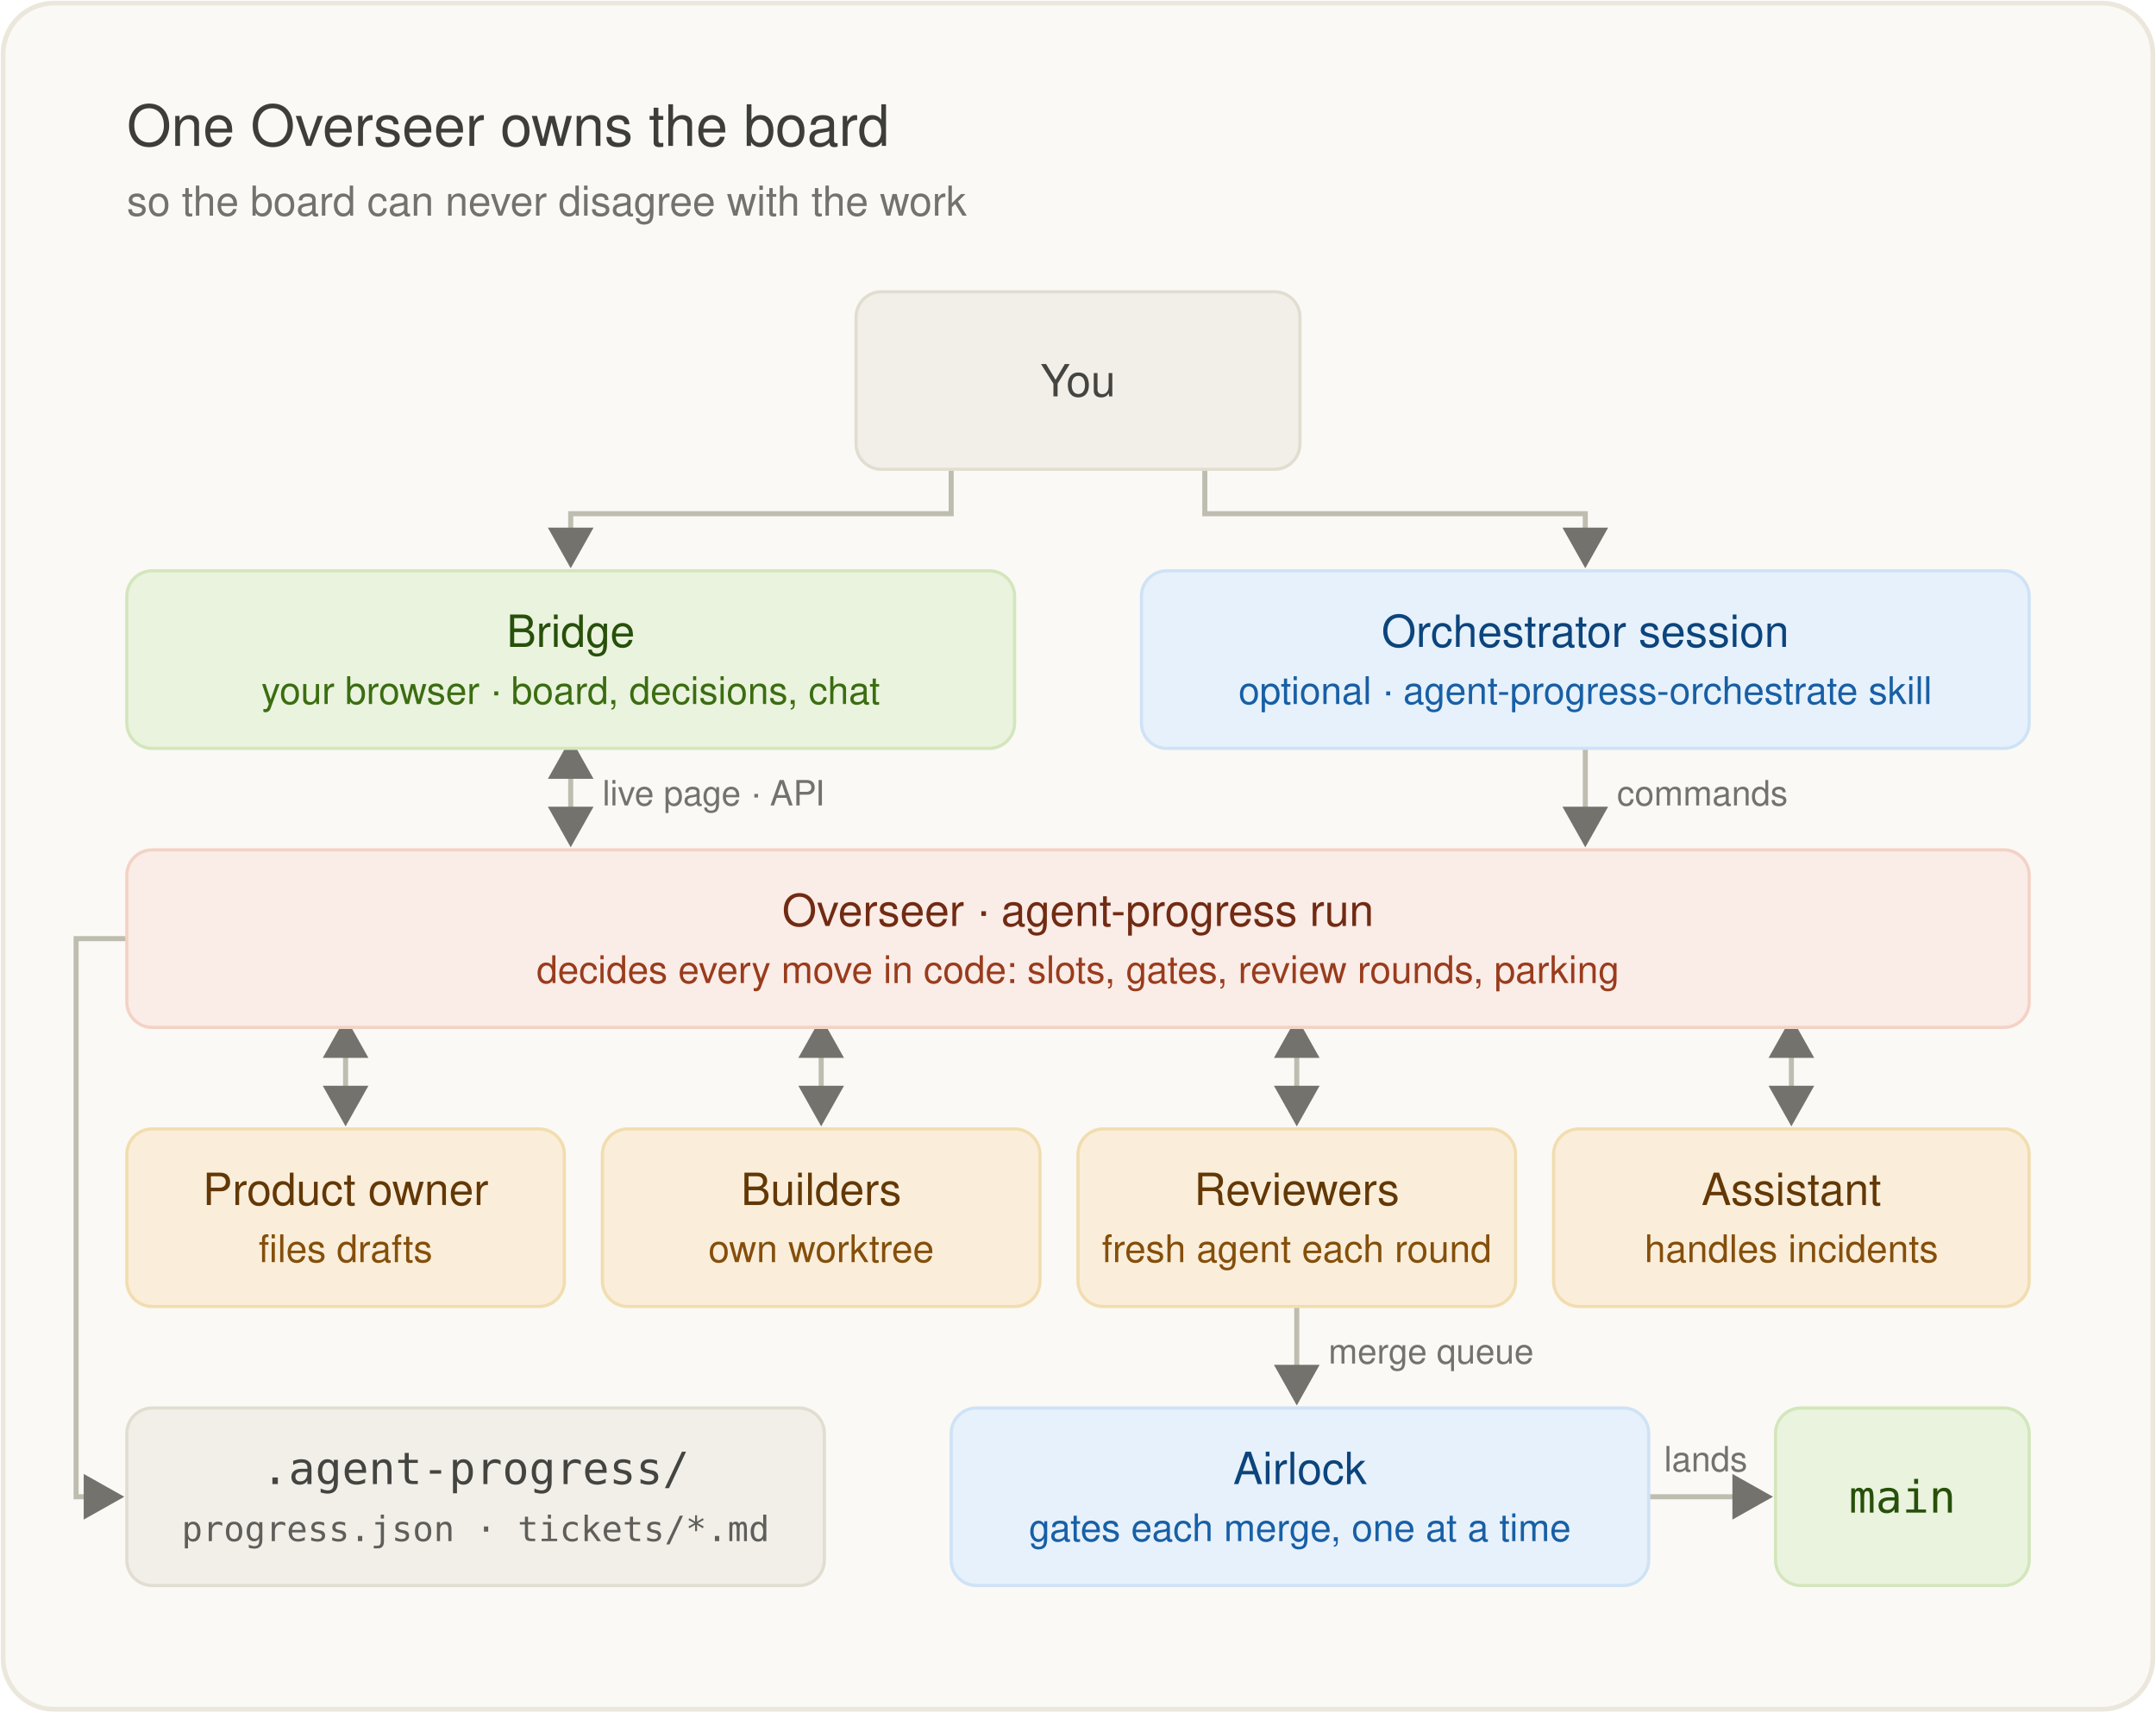
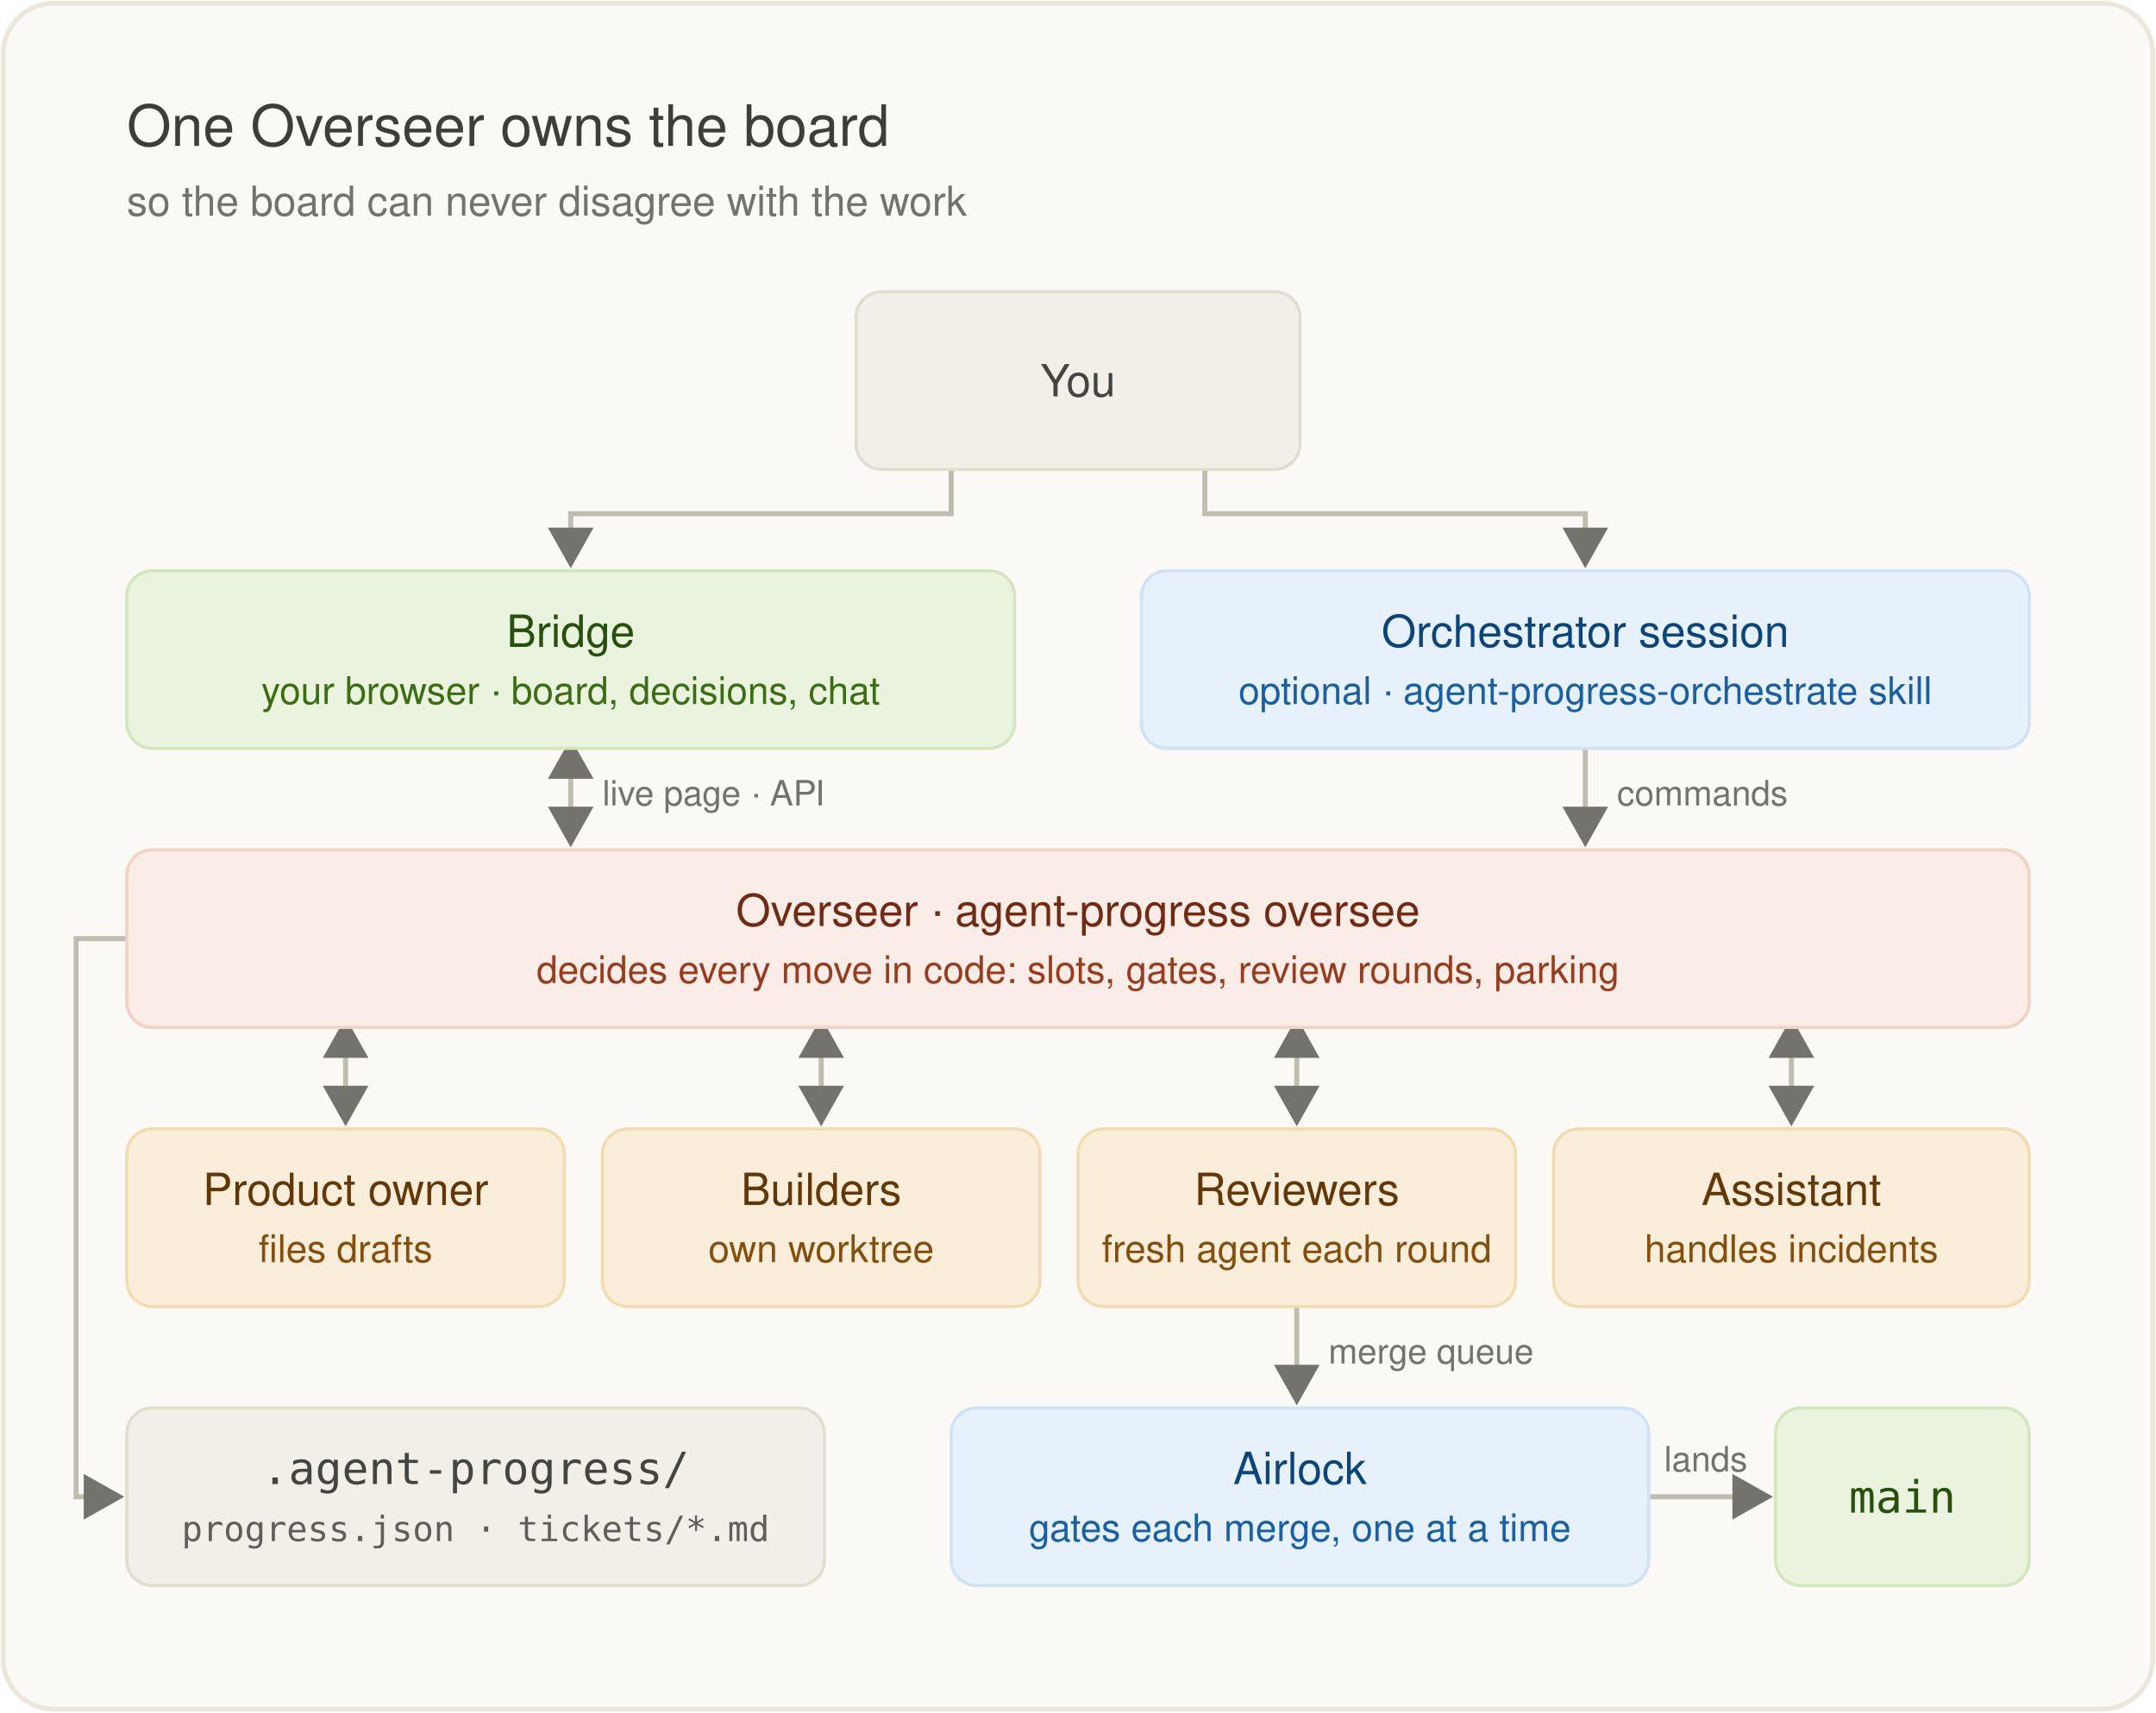
<svg xmlns="http://www.w3.org/2000/svg" width="680" height="540" viewBox="0 0 680 540" role="img" font-family="-apple-system,BlinkMacSystemFont,'Segoe UI',Helvetica,Arial,sans-serif">
  <defs>
    <marker id="ah" markerWidth="9" markerHeight="9" refX="6" refY="4.5" orient="auto">
      <path d="M0,0 L8,4.5 L0,9 z" fill="#73726c" />
    </marker>
    <marker id="ahl" markerWidth="9" markerHeight="9" refX="2" refY="4.5" orient="auto">
      <path d="M8,0 L0,4.5 L8,9 z" fill="#73726c" />
    </marker>
  </defs>
  <rect x="1" y="1" width="678" height="538" rx="16" fill="#FAF9F5" stroke="#ECE7DC" stroke-width="1.5" />
  <text x="40" y="46" font-size="18" font-weight="500" fill="#3d3d3a">One Overseer owns the board</text>
  <text x="40" y="68" font-size="13" fill="#73726c">so the board can never disagree with the work</text>
  <g fill="none" stroke="#bfbdb0" stroke-width="1.6">
    <path d="M300,148 L300,162 L180,162 L180,176" marker-end="url(#ah)" />
    <path d="M380,148 L380,162 L500,162 L500,176" marker-end="url(#ah)" />
    <path d="M180,236 L180,264" marker-start="url(#ahl)" marker-end="url(#ah)" />
    <path d="M500,236 L500,264" marker-end="url(#ah)" />
    <path d="M109,324 L109,352" marker-start="url(#ahl)" marker-end="url(#ah)" />
    <path d="M259,324 L259,352" marker-start="url(#ahl)" marker-end="url(#ah)" />
    <path d="M409,324 L409,352" marker-start="url(#ahl)" marker-end="url(#ah)" />
    <path d="M565,324 L565,352" marker-start="url(#ahl)" marker-end="url(#ah)" />
    <path d="M40,296 L24,296 L24,472 L36,472" marker-end="url(#ah)" />
    <path d="M409,412 L409,440" marker-end="url(#ah)" />
    <path d="M520,472 L556,472" marker-end="url(#ah)" />
  </g>
  <g font-size="11" fill="#73726c">
    <text x="190" y="254">live page · API</text>
    <text x="510" y="254">commands</text>
    <text x="419" y="430">merge queue</text>
    <text x="538" y="464" text-anchor="middle">lands</text>
  </g>
  <rect x="270" y="92" width="140" height="56" rx="8" fill="#F1EFE8" stroke="#E1DDD0" />
  <text x="340" y="125" font-size="14" font-weight="500" fill="#444441" text-anchor="middle">You</text>
  <rect x="40" y="180" width="280" height="56" rx="8" fill="#EAF3DE" stroke="#D3E6BC" />
  <text x="180" y="204" font-size="14" font-weight="500" fill="#27500A" text-anchor="middle">Bridge</text>
  <text x="180" y="222" font-size="12" fill="#3B6D11" text-anchor="middle">your browser · board, decisions, chat</text>
  <rect x="360" y="180" width="280" height="56" rx="8" fill="#E6F1FB" stroke="#CFE2F6" />
  <text x="500" y="204" font-size="14" font-weight="500" fill="#0C447C" text-anchor="middle">Orchestrator session</text>
  <text x="500" y="222" font-size="12" fill="#185FA5" text-anchor="middle">optional · agent-progress-orchestrate skill</text>
  <rect x="40" y="268" width="600" height="56" rx="8" fill="#FAECE7" stroke="#F3D2C5" />
-   <text x="340" y="292" font-size="14" font-weight="500" fill="#712B13" text-anchor="middle">Overseer · agent-progress run</text>
+   <text x="340" y="292" font-size="14" font-weight="500" fill="#712B13" text-anchor="middle">Overseer · agent-progress oversee</text>
  <text x="340" y="310" font-size="12" fill="#993C1D" text-anchor="middle">decides every move in code: slots, gates, review rounds, parking</text>
  <rect x="40" y="356" width="138" height="56" rx="8" fill="#FAEEDA" stroke="#F2DDB0" />
  <text x="109" y="380" font-size="14" font-weight="500" fill="#633806" text-anchor="middle">Product owner</text>
  <text x="109" y="398" font-size="12" fill="#854F0B" text-anchor="middle">files drafts</text>
  <rect x="190" y="356" width="138" height="56" rx="8" fill="#FAEEDA" stroke="#F2DDB0" />
  <text x="259" y="380" font-size="14" font-weight="500" fill="#633806" text-anchor="middle">Builders</text>
  <text x="259" y="398" font-size="12" fill="#854F0B" text-anchor="middle">own worktree</text>
  <rect x="340" y="356" width="138" height="56" rx="8" fill="#FAEEDA" stroke="#F2DDB0" />
  <text x="409" y="380" font-size="14" font-weight="500" fill="#633806" text-anchor="middle">Reviewers</text>
  <text x="409" y="398" font-size="12" fill="#854F0B" text-anchor="middle">fresh agent each round</text>
  <rect x="490" y="356" width="150" height="56" rx="8" fill="#FAEEDA" stroke="#F2DDB0" />
  <text x="565" y="380" font-size="14" font-weight="500" fill="#633806" text-anchor="middle">Assistant</text>
  <text x="565" y="398" font-size="12" fill="#854F0B" text-anchor="middle">handles incidents</text>
  <rect x="40" y="444" width="220" height="56" rx="8" fill="#F1EFE8" stroke="#E1DDD0" />
  <g font-family="ui-monospace,Menlo,Consolas,monospace" text-anchor="middle">
    <text x="150" y="468" font-size="14" font-weight="500" fill="#444441">.agent-progress/</text>
    <text x="150" y="486" font-size="11" fill="#5F5E5A">progress.json · tickets/*.md</text>
  </g>
  <rect x="300" y="444" width="220" height="56" rx="8" fill="#E6F1FB" stroke="#CFE2F6" />
  <text x="410" y="468" font-size="14" font-weight="500" fill="#0C447C" text-anchor="middle">Airlock</text>
  <text x="410" y="486" font-size="12" fill="#185FA5" text-anchor="middle">gates each merge, one at a time</text>
  <rect x="560" y="444" width="80" height="56" rx="8" fill="#EAF3DE" stroke="#D3E6BC" />
  <text x="600" y="477" font-size="14" font-weight="500" fill="#27500A" text-anchor="middle" font-family="ui-monospace,Menlo,Consolas,monospace">main</text>
</svg>
